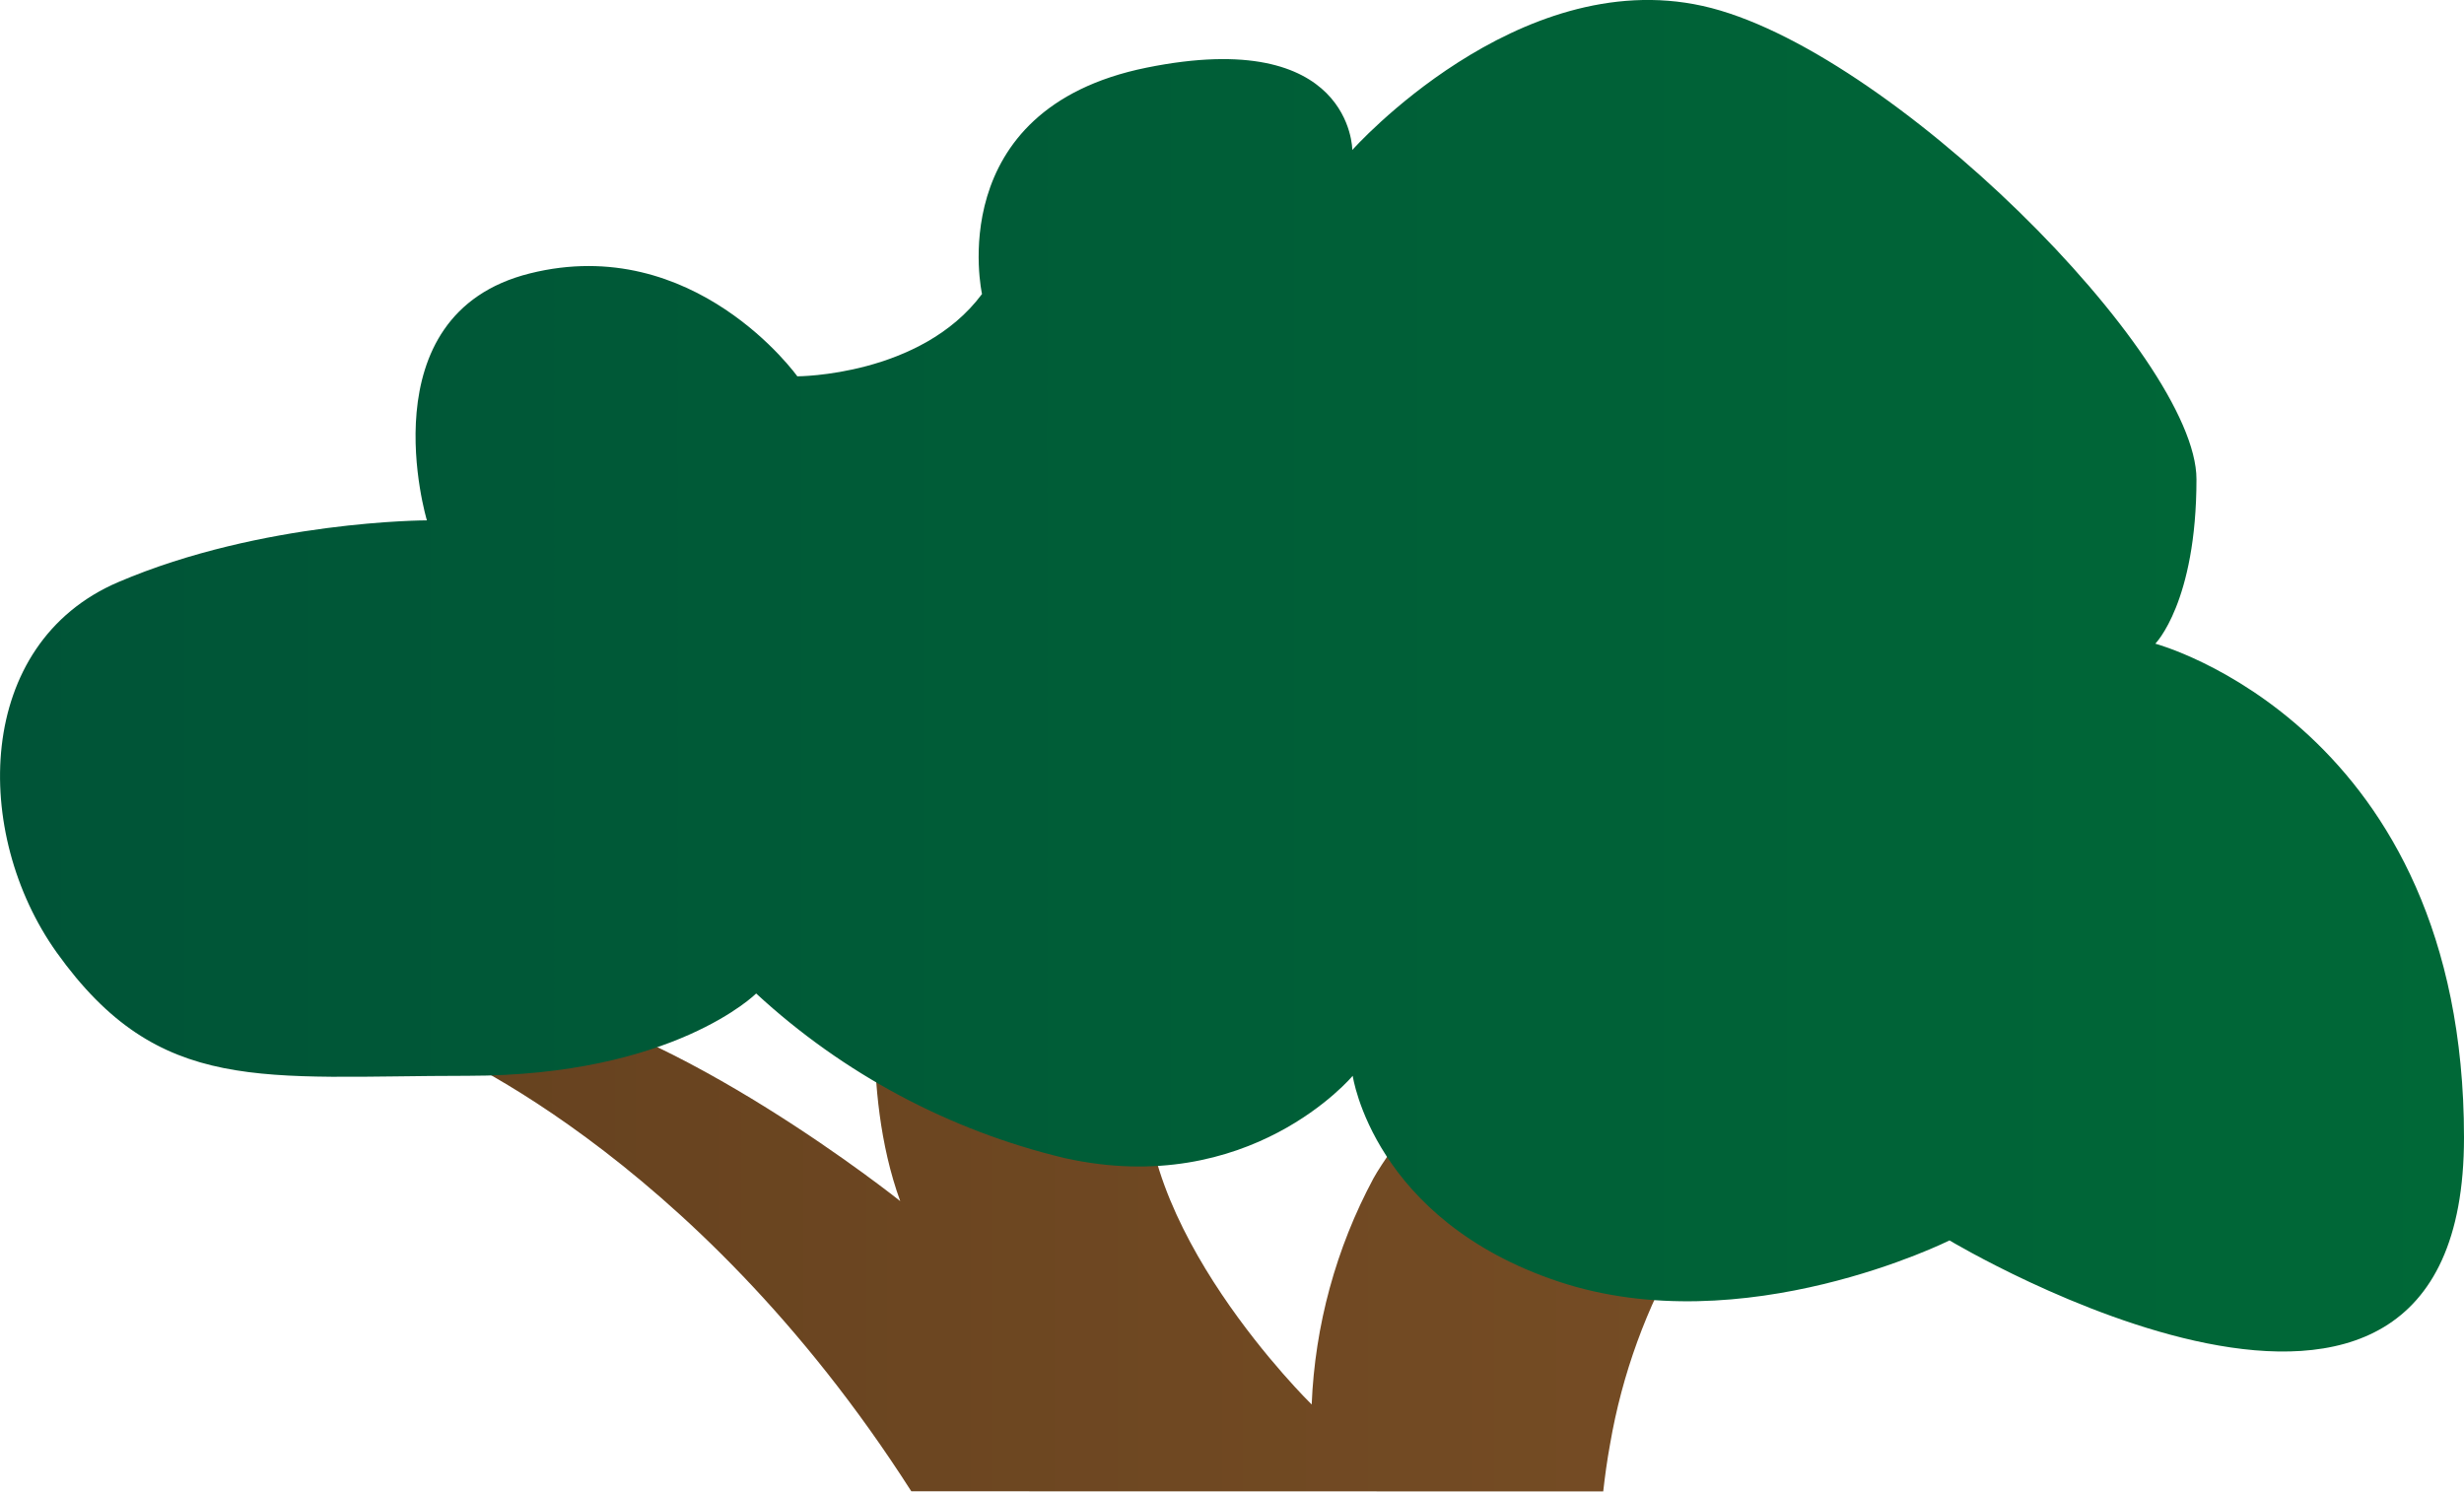
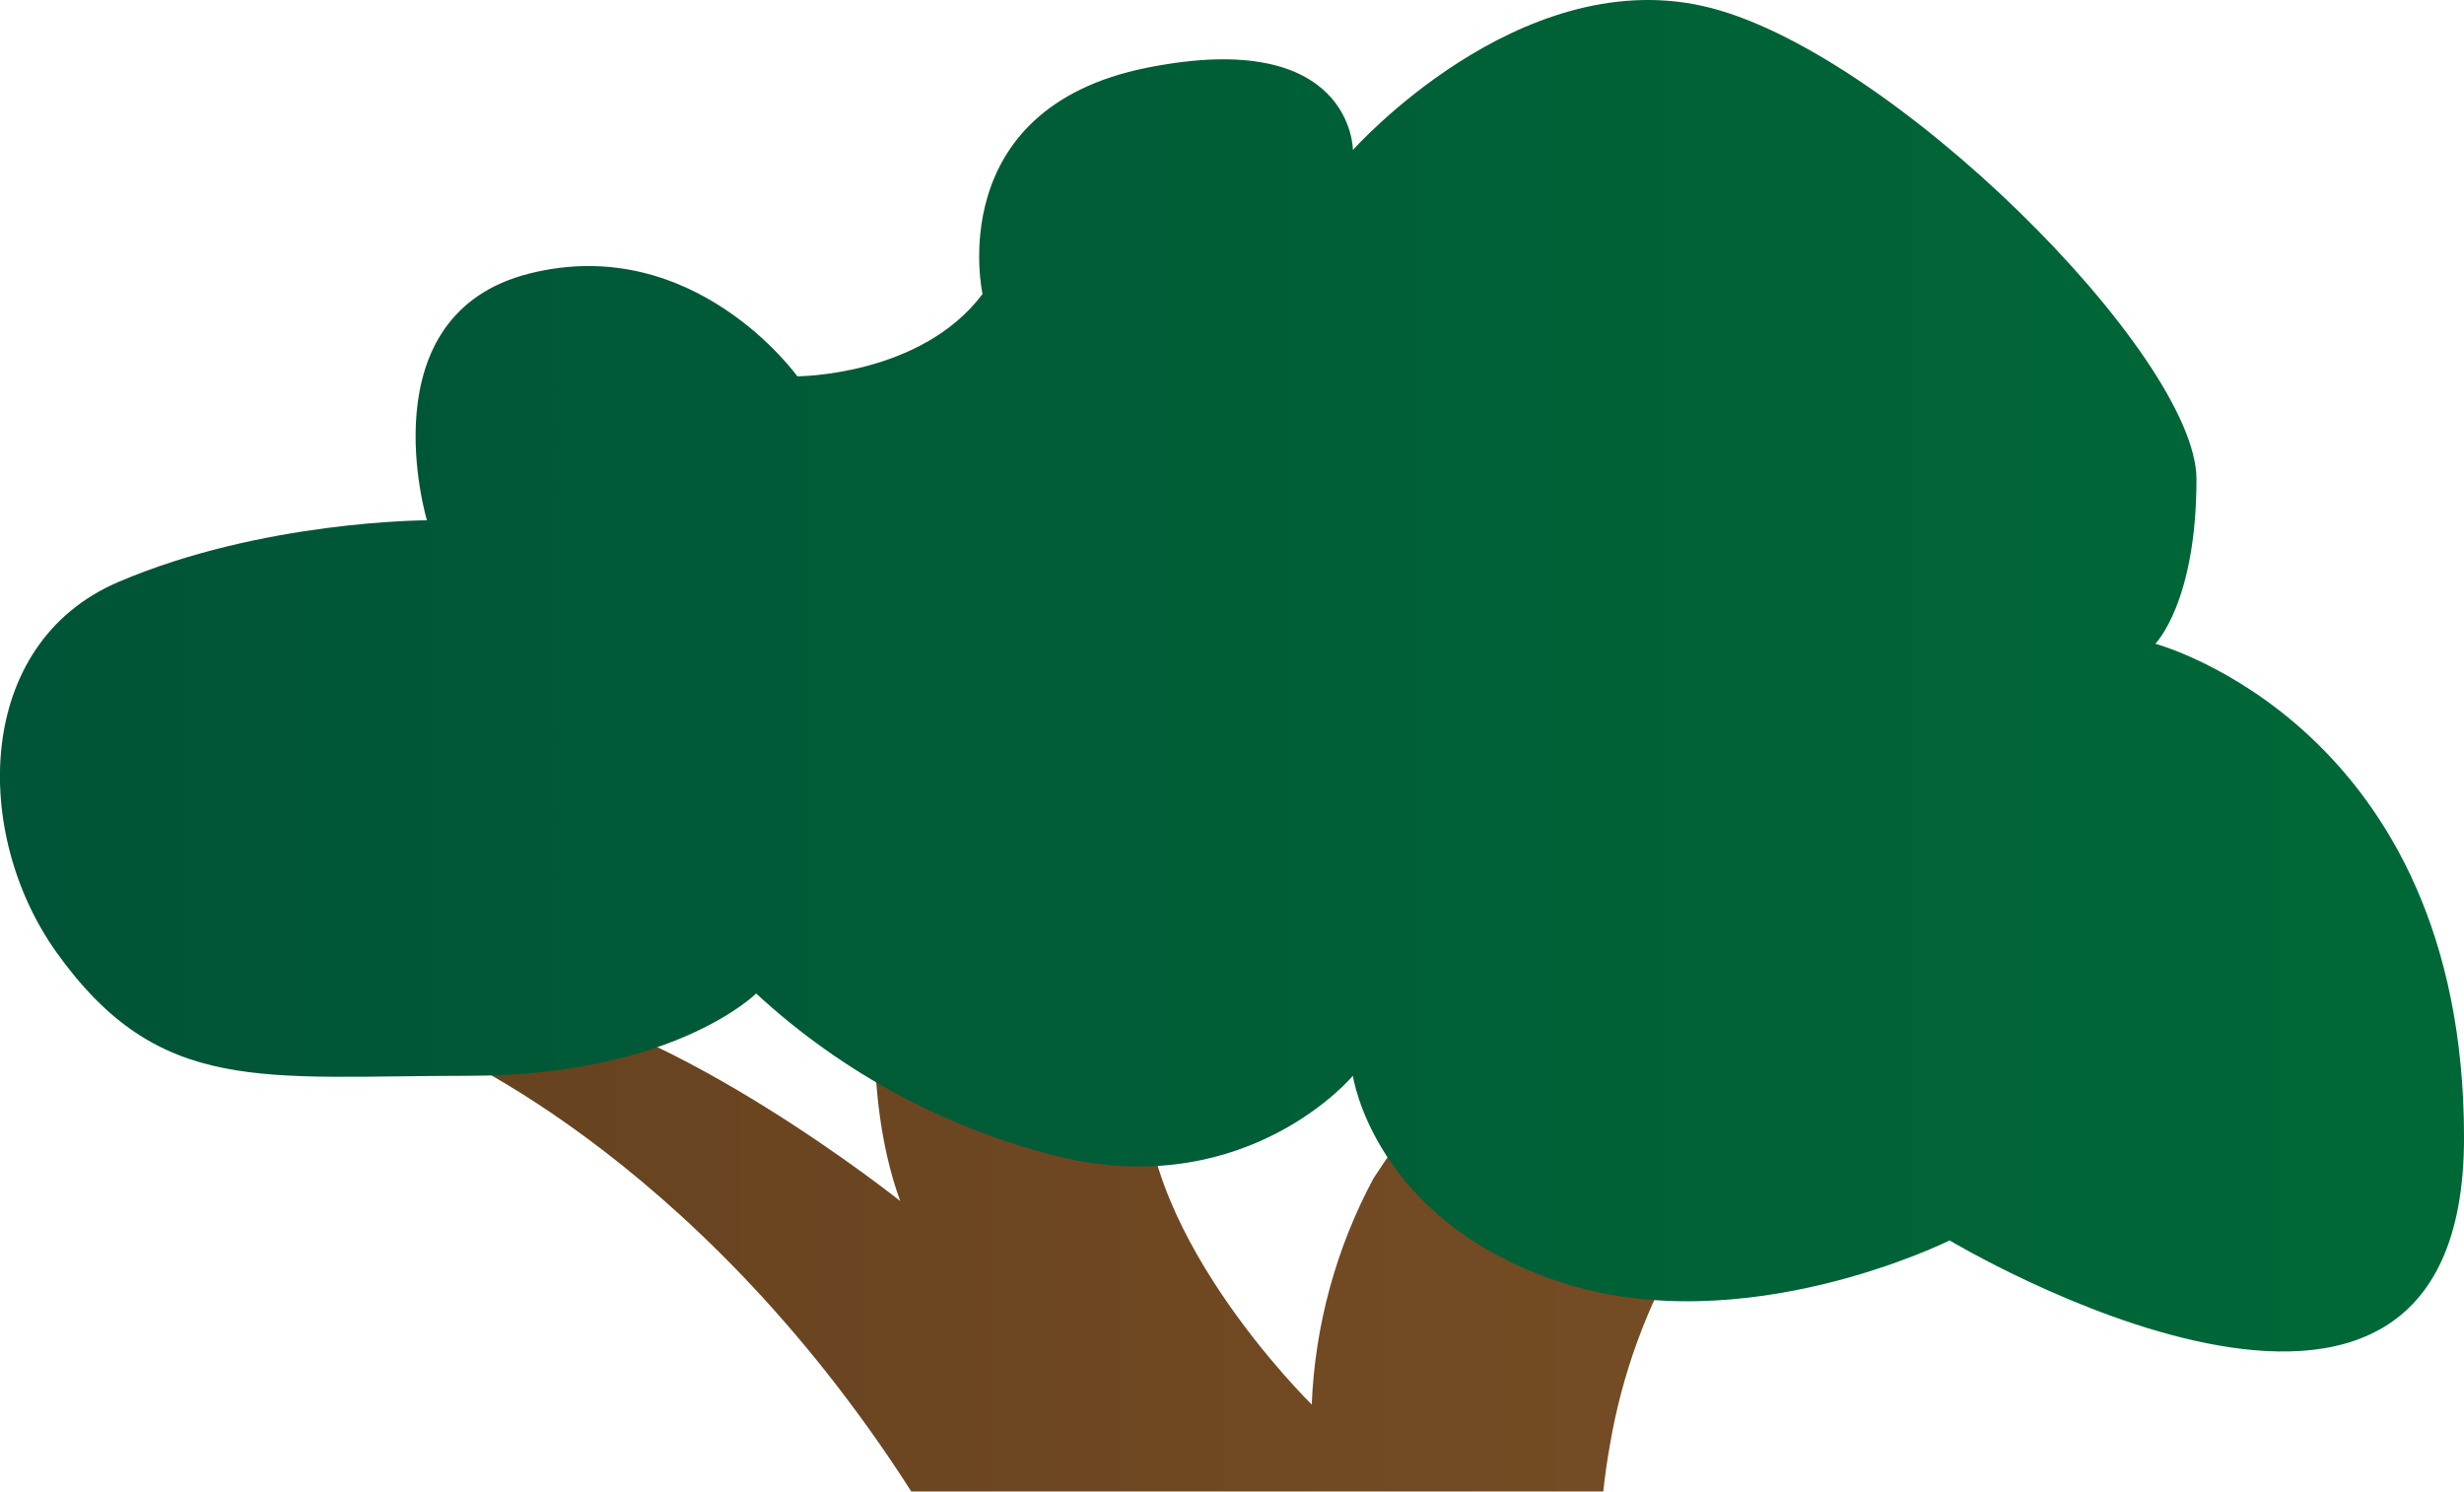
- <svg xmlns="http://www.w3.org/2000/svg" width="186.78" height="113.07" viewBox="0 0 186.78 113.07">
+ <svg xmlns="http://www.w3.org/2000/svg" width="186.779" height="113.073" viewBox="0 0 186.779 113.073">
  <defs>
-     <style>
-       .cls-1 {
-         fill: url(#linear-gradient);
-       }
- 
-       .cls-2 {
-         fill: url(#linear-gradient-2);
-       }
-     </style>
-     <linearGradient id="linear-gradient" x1="32.36" y1="92.64" x2="127.51" y2="92.64" gradientUnits="userSpaceOnUse">
+     <linearGradient id="a" x1="32.363" y1="92.637" x2="127.509" y2="92.637" gradientUnits="userSpaceOnUse">
      <stop offset="0" stop-color="#66421f" />
      <stop offset="1" stop-color="#754c24" />
    </linearGradient>
-     <linearGradient id="linear-gradient-2" y1="51.23" x2="186.78" y2="51.23" gradientUnits="userSpaceOnUse">
+     <linearGradient id="b" y1="51.23" x2="186.779" y2="51.23" gradientUnits="userSpaceOnUse">
      <stop offset="0" stop-color="#005437" />
      <stop offset="1" stop-color="#006837" />
    </linearGradient>
  </defs>
-   <g id="Layer_2" data-name="Layer 2">
-     <g id="Layer_1-2" data-name="Layer 1">
-       <g>
-         <path class="cls-1" d="M121.53,113.07c.13-1.15.29-2.34.52-3.59a44.78,44.78,0,0,1,5.46-15L110.35,80.77s-4.95,6.22-6.24,8.57a39.7,39.7,0,0,0-4.68,17.14S85.39,92.77,87,80.77L66.68,72.2s-1.56,10.29,1.56,18.86c0,0-17.16-13.72-29.64-15.43l-6.24,3.43s20,7.85,36.72,34Z" />
-         <path class="cls-2" d="M57.32,75.32s-6.24,6.24-21.84,6.24S12.09,83.12,4.29,72.2c-6.41-9-6.24-23.4,4.68-28.07s23.39-4.68,23.39-4.68-4.68-15.6,7.8-18.72,20.28,7.8,20.28,7.8,9.36,0,14-6.24c0,0-3.12-14,12.47-17.16s15.6,6.24,15.6,6.24S115-2.67,129.07.45,166.5,27,166.5,36.33s-3.12,12.47-3.12,12.47,23.4,6.24,23.4,37.44-39,7.8-39,7.8-15.6,7.8-29.64,3.12-15.6-15.6-15.6-15.6-7.8,9.36-21.83,6.24A52.47,52.47,0,0,1,57.32,75.32Z" />
-       </g>
-     </g>
+   <g>
+     <path d="M121.532,113.073c.125-1.15.291-2.347.517-3.592a44.668,44.668,0,0,1,5.46-15L110.351,80.771a104.491,104.491,0,0,0-6.239,8.57,39.709,39.709,0,0,0-4.679,17.14S85.4,92.769,86.955,80.771L66.678,72.2s-1.56,10.284,1.56,18.854c0,0-17.158-13.712-29.636-15.426l-6.239,3.428s19.966,7.851,36.716,34.016Z" fill="url(#a)" />
+     <path d="M57.319,75.321S51.08,81.56,35.483,81.56s-23.4,1.56-31.2-9.359c-6.41-8.975-6.239-23.4,4.68-28.075s23.4-4.68,23.4-4.68-4.679-15.6,7.8-18.717,20.277,7.8,20.277,7.8,9.358,0,14.038-6.239c0,0-3.12-14.038,12.478-17.157s15.6,6.239,15.6,6.239S115.03-2.667,129.068.452,166.5,26.968,166.5,36.327s-3.119,12.478-3.119,12.478,23.4,6.239,23.4,37.434-38.994,7.8-38.994,7.8-15.6,7.8-29.635,3.119-15.6-15.6-15.6-15.6-7.8,9.358-21.836,6.239A52.468,52.468,0,0,1,57.319,75.321Z" fill="url(#b)" />
  </g>
</svg>
